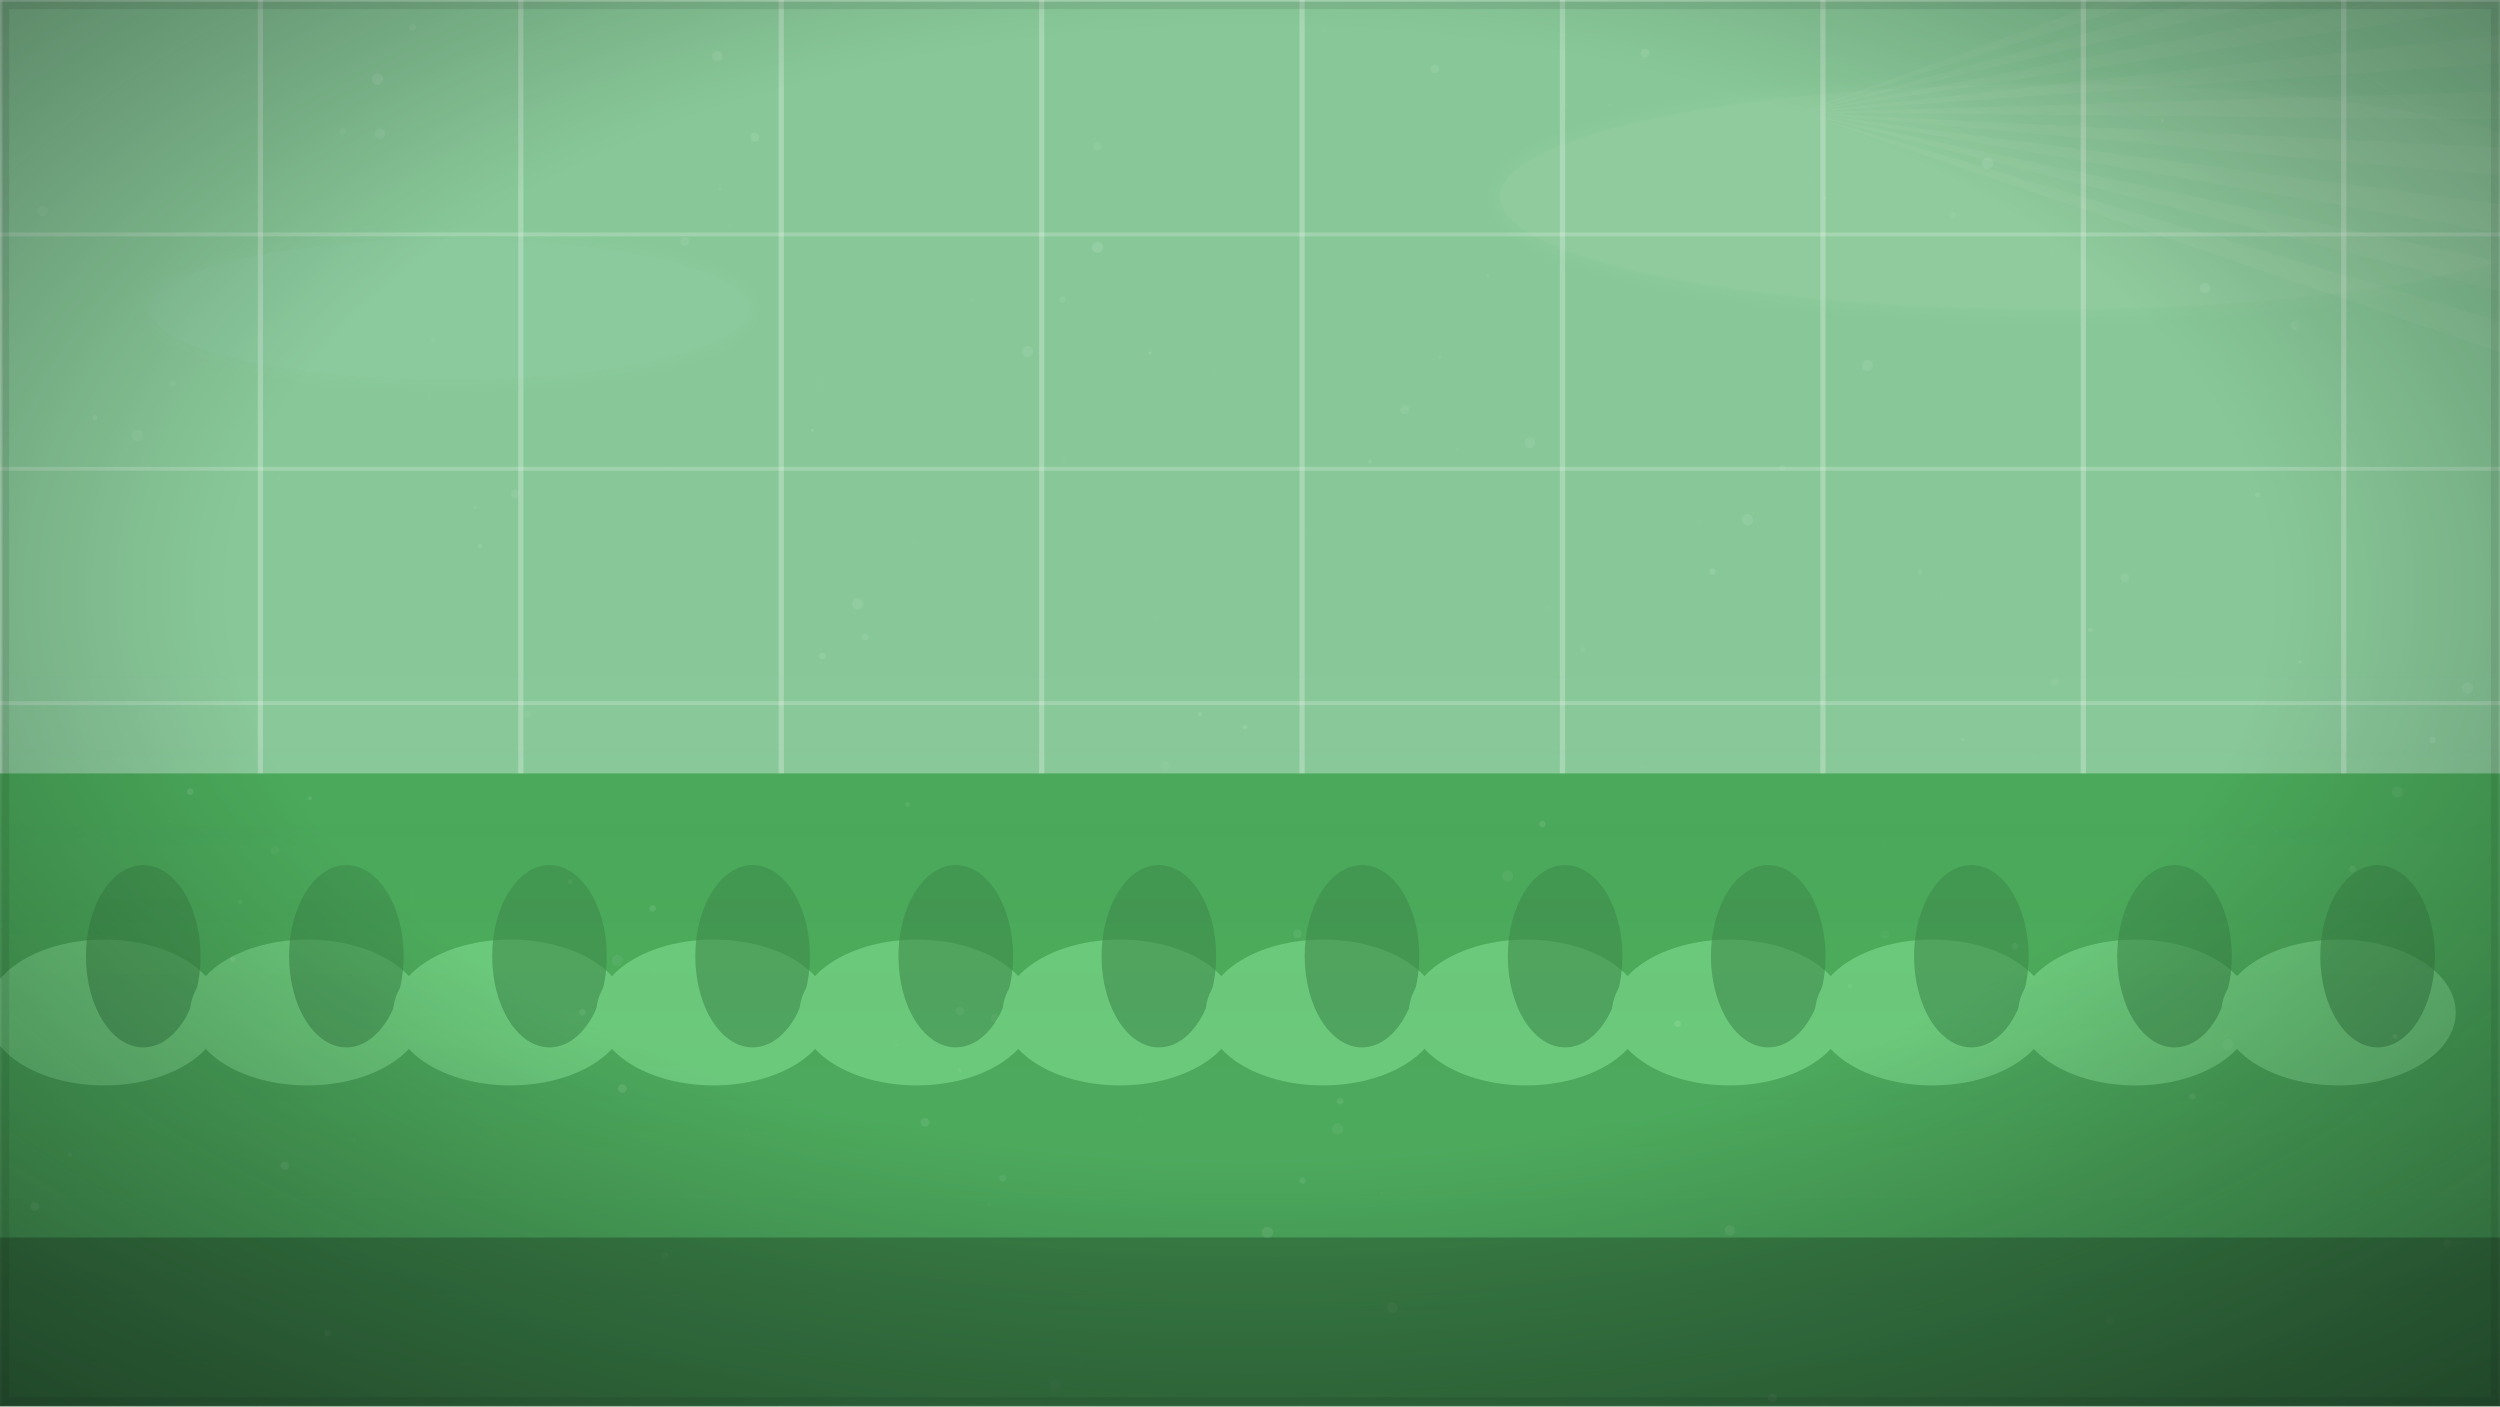
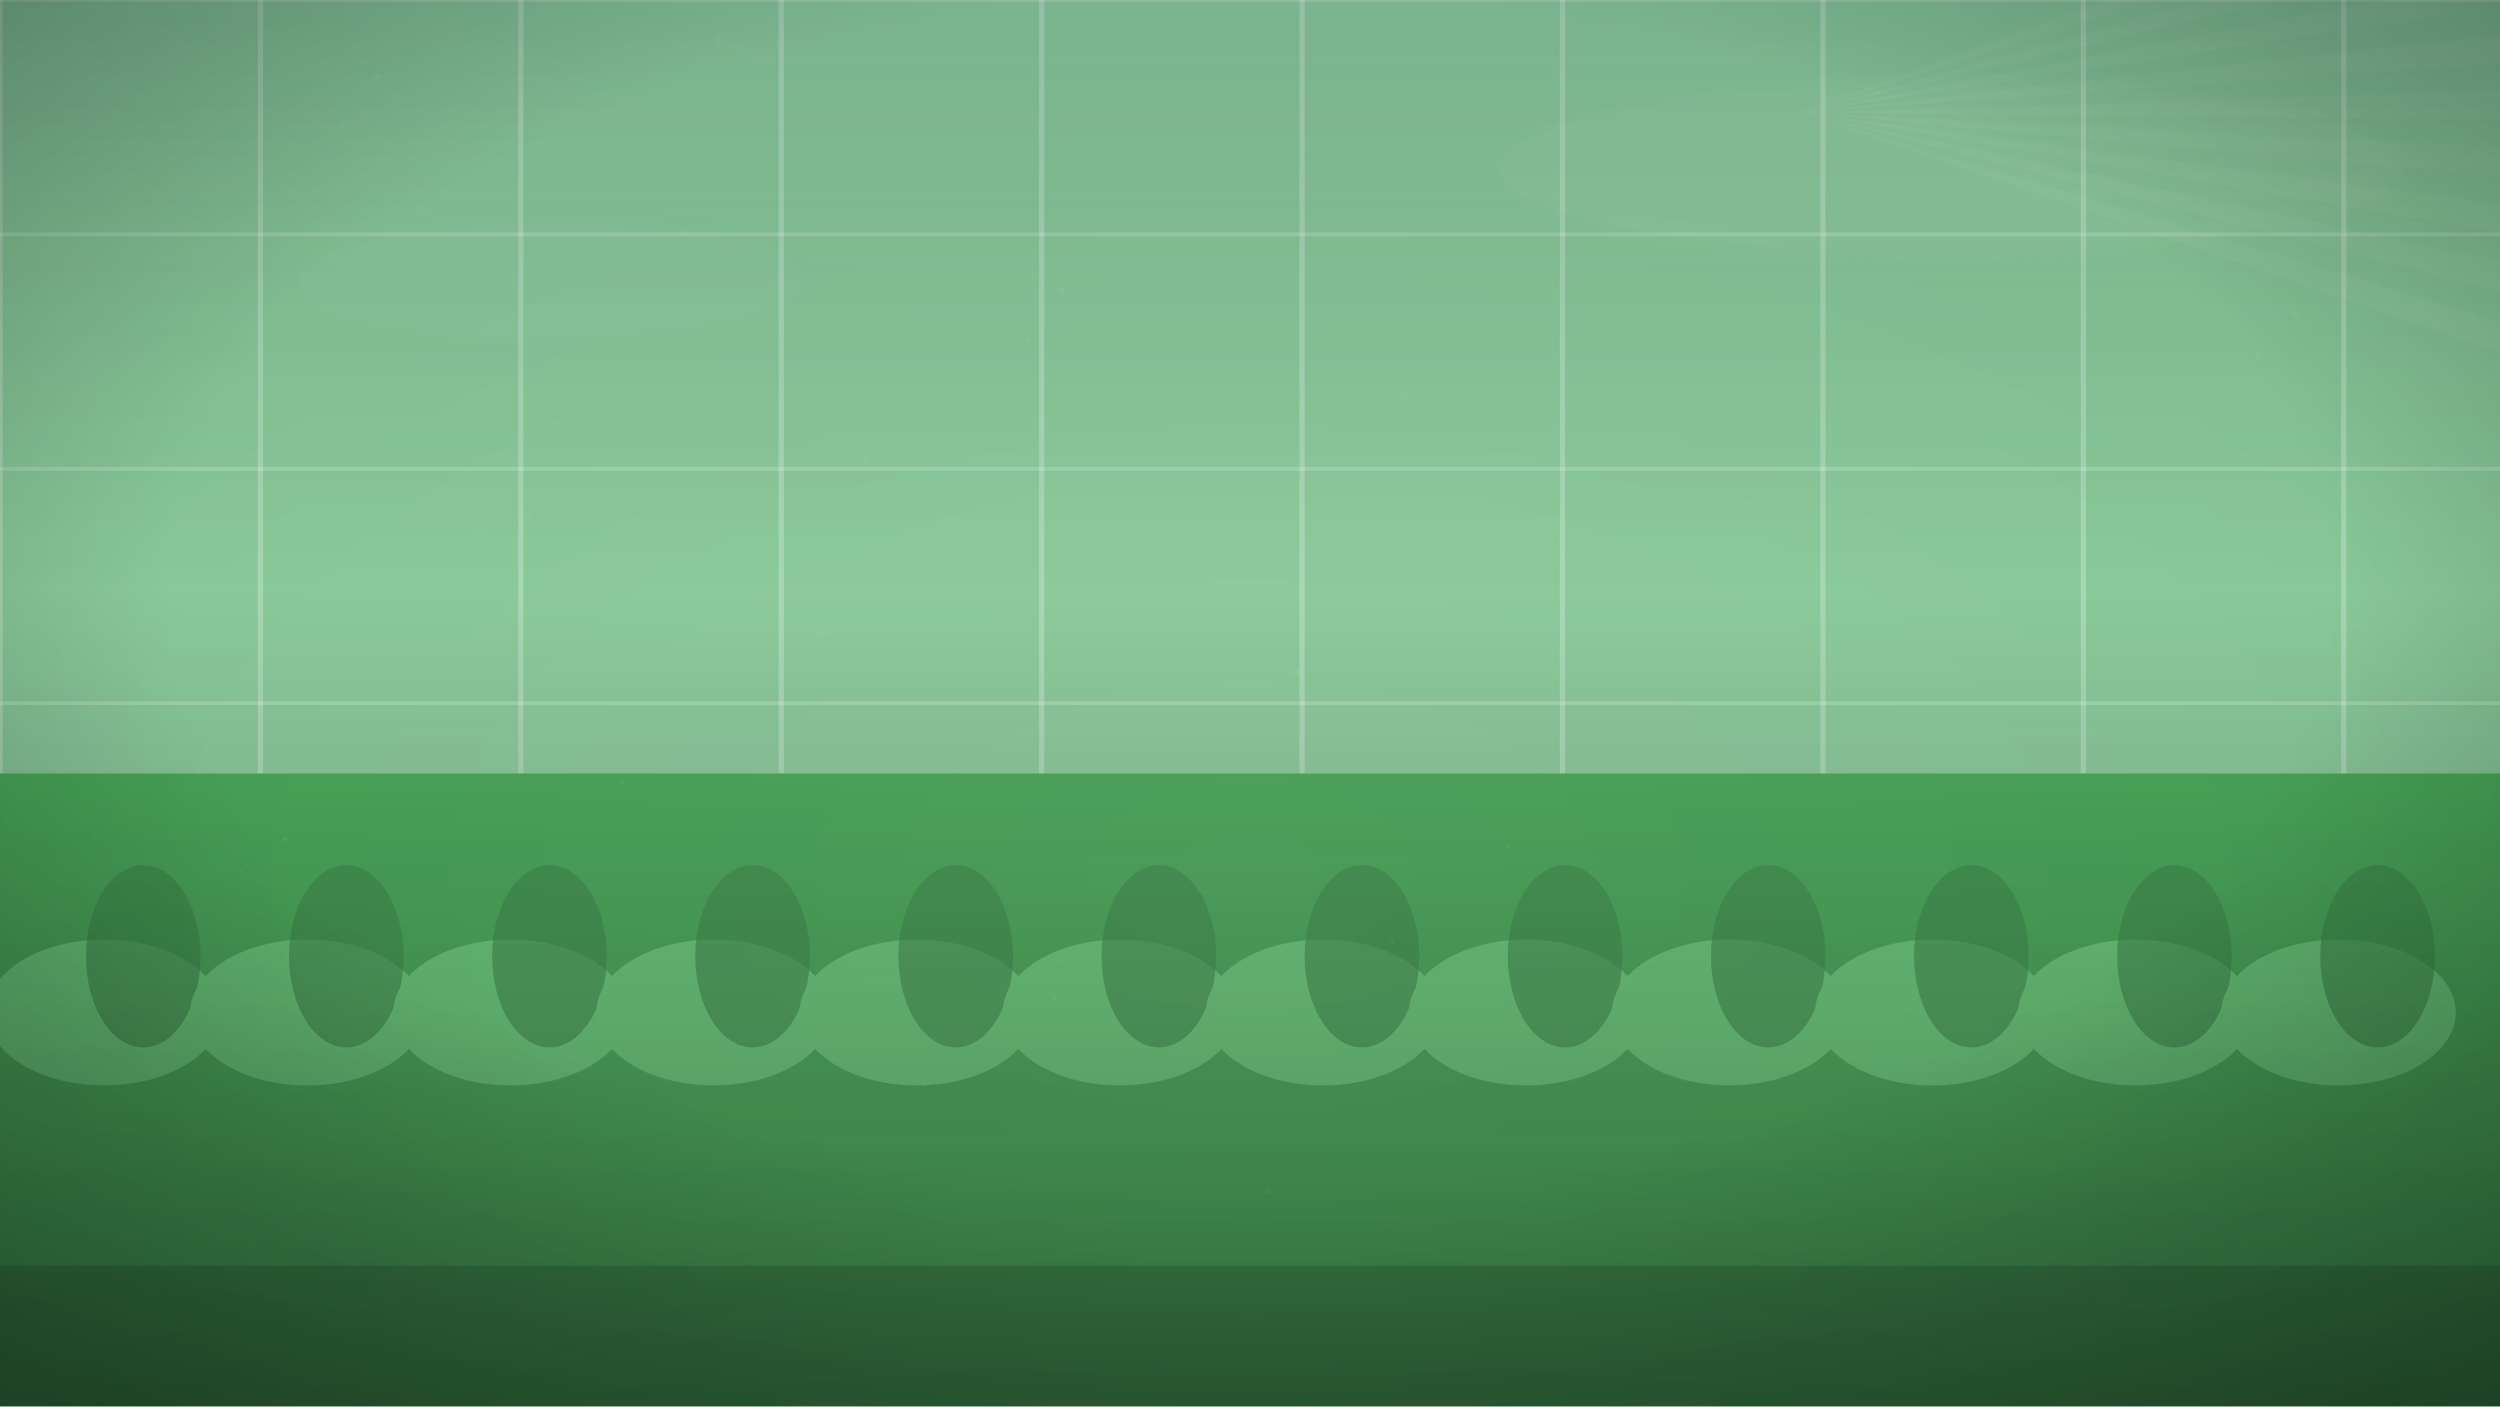
<svg xmlns="http://www.w3.org/2000/svg" viewBox="0 0 960 540" width="960" height="540">
  <defs>
    <linearGradient id="skyTop" x1="0" y1="0" x2="0" y2="1">
-       <stop offset="0%" stop-color="#1a1048" />
-       <stop offset="35%" stop-color="#3d2878" />
-       <stop offset="68%" stop-color="#284868" />
-       <stop offset="100%" stop-color="#0c1420" />
+       <stop offset="0%" stop-color="#121828" />
+       <stop offset="32%" stop-color="#243050" />
+       <stop offset="58%" stop-color="#2a3848" />
+       <stop offset="100%" stop-color="#0a0e14" />
    </linearGradient>
    <linearGradient id="skyDay" x1="0" y1="0" x2="0" y2="1">
-       <stop offset="0%" stop-color="#7ec8ff" />
-       <stop offset="45%" stop-color="#a8d8f8" />
-       <stop offset="78%" stop-color="#e8c878" />
-       <stop offset="100%" stop-color="#88b868" />
+       <stop offset="0%" stop-color="#6eb4e0" />
+       <stop offset="38%" stop-color="#a8cce8" />
+       <stop offset="70%" stop-color="#d8c098" />
+       <stop offset="100%" stop-color="#6a8868" />
    </linearGradient>
    <linearGradient id="skySunset" x1="0" y1="0" x2="0" y2="1">
      <stop offset="0%" stop-color="#ff6b4a" />
      <stop offset="28%" stop-color="#d84888" />
      <stop offset="55%" stop-color="#683878" />
      <stop offset="100%" stop-color="#120818" />
    </linearGradient>
    <linearGradient id="haze" x1="0" y1="0.4" x2="0" y2="1">
      <stop offset="0%" stop-color="#fff" stop-opacity="0" />
      <stop offset="100%" stop-color="#c8d8f0" stop-opacity="0.22" />
    </linearGradient>
    <filter id="softGlow" x="-40%" y="-40%" width="180%" height="180%">
      <feGaussianBlur stdDeviation="4" result="b" />
      <feMerge>
        <feMergeNode in="b" />
        <feMergeNode in="SourceGraphic" />
      </feMerge>
    </filter>
    <filter id="neonGlow" x="-60%" y="-60%" width="220%" height="220%">
      <feGaussianBlur stdDeviation="6" result="b" />
      <feMerge>
        <feMergeNode in="b" />
        <feMergeNode in="b" />
        <feMergeNode in="SourceGraphic" />
      </feMerge>
    </filter>
    <filter id="paintSoft" x="-2%" y="-2%" width="104%" height="104%">
      <feGaussianBlur stdDeviation="0.6" />
    </filter>
    <radialGradient id="sunDisc" cx="0.5" cy="0.5" r="0.5">
      <stop offset="0%" stop-color="#fff8e8" />
      <stop offset="55%" stop-color="#ffd080" />
      <stop offset="100%" stop-color="#ff904000" />
    </radialGradient>
    <radialGradient id="moonGlow" cx="0.5" cy="0.5" r="0.5">
      <stop offset="0%" stop-color="#fffef8" />
      <stop offset="40%" stop-color="#e8e0f0" />
      <stop offset="100%" stop-color="#e8e0f000" />
    </radialGradient>
    <linearGradient id="wallWarm" x1="0" y1="0" x2="1" y2="1">
      <stop offset="0%" stop-color="#fff0e4" />
      <stop offset="45%" stop-color="#e8c8b0" />
      <stop offset="100%" stop-color="#c8a088" />
    </linearGradient>
    <linearGradient id="wallCool" x1="0" y1="0" x2="0" y2="1">
      <stop offset="0%" stop-color="#eef2f8" />
      <stop offset="100%" stop-color="#b8c0d0" />
    </linearGradient>
    <linearGradient id="floorWood" x1="0" y1="0.6" x2="0" y2="1">
      <stop offset="0%" stop-color="#a88870" />
      <stop offset="100%" stop-color="#685040" />
    </linearGradient>
    <radialGradient id="lampGlow" cx="0.5" cy="0.5" r="0.5">
      <stop offset="0%" stop-color="#fff8e0" />
      <stop offset="70%" stop-color="#ffd898" stop-opacity="0.35" />
      <stop offset="100%" stop-color="#ffd898" stop-opacity="0" />
    </radialGradient>
    <radialGradient id="vignette" cx="0.5" cy="0.42" r="0.78">
-       <stop offset="52%" stop-color="#000" stop-opacity="0" />
-       <stop offset="100%" stop-color="#030508" stop-opacity="0.48" />
+       <stop offset="55%" stop-color="#000" stop-opacity="0" />
+       <stop offset="100%" stop-color="#030508" stop-opacity="0.38" />
+     </radialGradient>
+     <linearGradient id="filmGrade" x1="0" y1="0" x2="0" y2="1">
+       <stop offset="0%" stop-color="#283858" stop-opacity="0.14" />
+       <stop offset="42%" stop-color="#000" stop-opacity="0" />
+       <stop offset="100%" stop-color="#000" stop-opacity="0.32" />
+     </linearGradient>
+     <radialGradient id="stageGlow" cx="0.5" cy="0.62" r="0.55">
+       <stop offset="0%" stop-color="#fff" stop-opacity="0.06" />
+       <stop offset="100%" stop-color="#fff" stop-opacity="0" />
    </radialGradient>
  </defs>
  <rect width="960" height="540" fill="#88c898" />
  <line x1="0" y1="0" x2="0" y2="540" stroke="#fff" stroke-width="2" opacity="0.25" />
  <line x1="100" y1="0" x2="100" y2="540" stroke="#fff" stroke-width="2" opacity="0.25" />
  <line x1="200" y1="0" x2="200" y2="540" stroke="#fff" stroke-width="2" opacity="0.25" />
  <line x1="300" y1="0" x2="300" y2="540" stroke="#fff" stroke-width="2" opacity="0.25" />
  <line x1="400" y1="0" x2="400" y2="540" stroke="#fff" stroke-width="2" opacity="0.25" />
  <line x1="500" y1="0" x2="500" y2="540" stroke="#fff" stroke-width="2" opacity="0.25" />
  <line x1="600" y1="0" x2="600" y2="540" stroke="#fff" stroke-width="2" opacity="0.25" />
  <line x1="700" y1="0" x2="700" y2="540" stroke="#fff" stroke-width="2" opacity="0.25" />
  <line x1="800" y1="0" x2="800" y2="540" stroke="#fff" stroke-width="2" opacity="0.25" />
  <line x1="900" y1="0" x2="900" y2="540" stroke="#fff" stroke-width="2" opacity="0.25" />
  <line x1="0" y1="0" x2="960" y2="0" stroke="#fff" stroke-width="1.5" opacity="0.2" />
  <line x1="0" y1="90" x2="960" y2="90" stroke="#fff" stroke-width="1.5" opacity="0.2" />
  <line x1="0" y1="180" x2="960" y2="180" stroke="#fff" stroke-width="1.5" opacity="0.2" />
  <line x1="0" y1="270" x2="960" y2="270" stroke="#fff" stroke-width="1.5" opacity="0.2" />
  <line x1="0" y1="360" x2="960" y2="360" stroke="#fff" stroke-width="1.5" opacity="0.2" />
  <line x1="0" y1="450" x2="960" y2="450" stroke="#fff" stroke-width="1.5" opacity="0.2" />
  <rect x="0" y="297" width="960" height="243" fill="#48a858" />
  <ellipse cx="40" cy="388.8" rx="45" ry="28" fill="#68c878" />
  <ellipse cx="55" cy="367.2" rx="22" ry="35" fill="#388848" opacity="0.6" />
  <ellipse cx="118" cy="388.8" rx="45" ry="28" fill="#68c878" />
  <ellipse cx="133" cy="367.2" rx="22" ry="35" fill="#388848" opacity="0.6" />
  <ellipse cx="196" cy="388.8" rx="45" ry="28" fill="#68c878" />
  <ellipse cx="211" cy="367.2" rx="22" ry="35" fill="#388848" opacity="0.6" />
  <ellipse cx="274" cy="388.8" rx="45" ry="28" fill="#68c878" />
  <ellipse cx="289" cy="367.2" rx="22" ry="35" fill="#388848" opacity="0.6" />
  <ellipse cx="352" cy="388.8" rx="45" ry="28" fill="#68c878" />
  <ellipse cx="367" cy="367.2" rx="22" ry="35" fill="#388848" opacity="0.6" />
  <ellipse cx="430" cy="388.8" rx="45" ry="28" fill="#68c878" />
  <ellipse cx="445" cy="367.2" rx="22" ry="35" fill="#388848" opacity="0.6" />
  <ellipse cx="508" cy="388.8" rx="45" ry="28" fill="#68c878" />
  <ellipse cx="523" cy="367.2" rx="22" ry="35" fill="#388848" opacity="0.6" />
  <ellipse cx="586" cy="388.8" rx="45" ry="28" fill="#68c878" />
  <ellipse cx="601" cy="367.2" rx="22" ry="35" fill="#388848" opacity="0.6" />
  <ellipse cx="664" cy="388.8" rx="45" ry="28" fill="#68c878" />
  <ellipse cx="679" cy="367.2" rx="22" ry="35" fill="#388848" opacity="0.6" />
  <ellipse cx="742" cy="388.8" rx="45" ry="28" fill="#68c878" />
  <ellipse cx="757" cy="367.2" rx="22" ry="35" fill="#388848" opacity="0.6" />
  <ellipse cx="820" cy="388.8" rx="45" ry="28" fill="#68c878" />
  <ellipse cx="835" cy="367.2" rx="22" ry="35" fill="#388848" opacity="0.6" />
  <ellipse cx="898" cy="388.8" rx="45" ry="28" fill="#68c878" />
  <ellipse cx="913" cy="367.2" rx="22" ry="35" fill="#388848" opacity="0.6" />
  <polygon points="691.2,43.2 1299.914,-178.998 1308.312,-154.478" fill="#fff8e8" opacity="0.04" />
  <polygon points="691.2,43.2 1315.724,-129.642 1322.136,-104.529" fill="#fff8e8" opacity="0.04" />
  <polygon points="691.2,43.2 1327.539,-79.181 1331.924,-53.636" fill="#fff8e8" opacity="0.04" />
  <polygon points="691.2,43.2 1335.284,-27.936 1337.613,-2.123" fill="#fff8e8" opacity="0.04" />
  <polygon points="691.2,43.2 1338.908,23.763 1339.168,49.68" fill="#fff8e8" opacity="0.04" />
  <polygon points="691.2,43.2 1338.39,75.587 1336.577,101.441" fill="#fff8e8" opacity="0.04" />
  <polygon points="691.2,43.2 1333.732,127.203 1329.859,152.83" fill="#fff8e8" opacity="0.04" />
  <polygon points="691.2,43.2 1324.964,178.282 1319.055,203.518" fill="#fff8e8" opacity="0.04" />
  <polygon points="691.2,43.2 1312.142,228.497 1304.235,253.18" fill="#fff8e8" opacity="0.04" />
-   <circle cx="0.0" cy="8.1" r="0.80" fill="#fff" opacity="0.035" />
-   <circle cx="131.5" cy="50.4" r="1.25" fill="#fff" opacity="0.047" />
-   <circle cx="263.0" cy="92.7" r="1.70" fill="#fff" opacity="0.059" />
-   <circle cx="394.6" cy="135.0" r="2.15" fill="#fff" opacity="0.071" />
-   <circle cx="526.1" cy="177.2" r="0.80" fill="#fff" opacity="0.083" />
-   <circle cx="657.6" cy="219.5" r="1.25" fill="#fff" opacity="0.095" />
-   <circle cx="789.1" cy="261.8" r="1.70" fill="#fff" opacity="0.035" />
-   <circle cx="920.6" cy="304.1" r="2.15" fill="#fff" opacity="0.047" />
-   <circle cx="92.2" cy="346.4" r="0.80" fill="#fff" opacity="0.059" />
-   <circle cx="223.7" cy="388.7" r="1.25" fill="#fff" opacity="0.071" />
-   <circle cx="355.2" cy="431.0" r="1.70" fill="#fff" opacity="0.083" />
-   <circle cx="486.7" cy="473.3" r="2.15" fill="#fff" opacity="0.095" />
-   <circle cx="618.2" cy="40.4" r="0.80" fill="#fff" opacity="0.035" />
-   <circle cx="749.8" cy="82.7" r="1.25" fill="#fff" opacity="0.047" />
-   <circle cx="881.3" cy="125.0" r="1.70" fill="#fff" opacity="0.059" />
-   <circle cx="52.8" cy="167.3" r="2.15" fill="#fff" opacity="0.071" />
-   <circle cx="184.3" cy="209.6" r="0.80" fill="#fff" opacity="0.083" />
-   <circle cx="315.8" cy="251.9" r="1.25" fill="#fff" opacity="0.095" />
-   <circle cx="447.4" cy="294.1" r="1.70" fill="#fff" opacity="0.035" />
-   <circle cx="578.9" cy="336.4" r="2.15" fill="#fff" opacity="0.047" />
-   <circle cx="710.4" cy="378.7" r="0.80" fill="#fff" opacity="0.059" />
-   <circle cx="841.9" cy="421.0" r="1.25" fill="#fff" opacity="0.071" />
-   <circle cx="13.4" cy="463.3" r="1.70" fill="#fff" opacity="0.083" />
-   <circle cx="145.0" cy="30.4" r="2.15" fill="#fff" opacity="0.095" />
-   <circle cx="276.5" cy="72.7" r="0.80" fill="#fff" opacity="0.035" />
-   <circle cx="408.0" cy="115.0" r="1.25" fill="#fff" opacity="0.047" />
-   <circle cx="539.5" cy="157.3" r="1.70" fill="#fff" opacity="0.059" />
-   <circle cx="671.0" cy="199.6" r="2.15" fill="#fff" opacity="0.071" />
-   <circle cx="802.6" cy="241.9" r="0.80" fill="#fff" opacity="0.083" />
-   <circle cx="934.1" cy="284.2" r="1.25" fill="#fff" opacity="0.095" />
-   <circle cx="105.6" cy="326.5" r="1.70" fill="#fff" opacity="0.035" />
-   <circle cx="237.1" cy="368.8" r="2.15" fill="#fff" opacity="0.047" />
-   <circle cx="368.6" cy="411.0" r="0.80" fill="#fff" opacity="0.059" />
-   <circle cx="500.2" cy="453.3" r="1.25" fill="#fff" opacity="0.071" />
-   <circle cx="631.7" cy="20.4" r="1.70" fill="#fff" opacity="0.083" />
-   <circle cx="763.2" cy="62.7" r="2.15" fill="#fff" opacity="0.095" />
-   <circle cx="894.7" cy="105.0" r="0.80" fill="#fff" opacity="0.035" />
-   <circle cx="66.2" cy="147.3" r="1.25" fill="#fff" opacity="0.047" />
-   <circle cx="197.8" cy="189.6" r="1.70" fill="#fff" opacity="0.059" />
-   <circle cx="329.3" cy="231.9" r="2.15" fill="#fff" opacity="0.071" />
-   <circle cx="460.8" cy="274.2" r="0.80" fill="#fff" opacity="0.083" />
-   <circle cx="592.3" cy="316.5" r="1.25" fill="#fff" opacity="0.095" />
-   <circle cx="723.8" cy="358.8" r="1.70" fill="#fff" opacity="0.035" />
-   <circle cx="855.4" cy="401.1" r="2.15" fill="#fff" opacity="0.047" />
-   <circle cx="26.9" cy="443.4" r="0.80" fill="#fff" opacity="0.059" />
-   <circle cx="158.4" cy="10.5" r="1.25" fill="#fff" opacity="0.071" />
-   <circle cx="289.9" cy="52.7" r="1.70" fill="#fff" opacity="0.083" />
-   <circle cx="421.4" cy="95.0" r="2.15" fill="#fff" opacity="0.095" />
-   <circle cx="553.0" cy="137.3" r="0.80" fill="#fff" opacity="0.035" />
-   <circle cx="684.5" cy="179.6" r="1.25" fill="#fff" opacity="0.047" />
-   <circle cx="816.0" cy="221.9" r="1.70" fill="#fff" opacity="0.059" />
-   <circle cx="947.5" cy="264.2" r="2.15" fill="#fff" opacity="0.071" />
-   <circle cx="119.0" cy="306.5" r="0.80" fill="#fff" opacity="0.083" />
-   <circle cx="250.6" cy="348.8" r="1.25" fill="#fff" opacity="0.095" />
-   <circle cx="382.1" cy="391.1" r="1.70" fill="#fff" opacity="0.035" />
-   <circle cx="513.6" cy="433.4" r="2.15" fill="#fff" opacity="0.047" />
-   <circle cx="0.0" cy="16.7" r="0.60" fill="#fff" opacity="0.040" filter="url(#softGlow)" />
-   <circle cx="166.1" cy="130.7" r="0.95" fill="#fff" opacity="0.050" filter="url(#softGlow)" />
-   <circle cx="332.2" cy="244.6" r="1.30" fill="#fff" opacity="0.060" filter="url(#softGlow)" />
-   <circle cx="498.2" cy="358.6" r="1.65" fill="#fff" opacity="0.070" filter="url(#softGlow)" />
-   <circle cx="664.3" cy="472.5" r="2.00" fill="#fff" opacity="0.080" filter="url(#softGlow)" />
-   <circle cx="830.4" cy="46.4" r="0.60" fill="#fff" opacity="0.090" filter="url(#softGlow)" />
-   <circle cx="36.5" cy="160.4" r="0.95" fill="#fff" opacity="0.100" filter="url(#softGlow)" />
-   <circle cx="202.6" cy="274.3" r="1.30" fill="#fff" opacity="0.040" filter="url(#softGlow)" />
-   <circle cx="368.6" cy="388.3" r="1.65" fill="#fff" opacity="0.050" filter="url(#softGlow)" />
-   <circle cx="534.7" cy="502.2" r="2.00" fill="#fff" opacity="0.060" filter="url(#softGlow)" />
-   <circle cx="700.8" cy="76.1" r="0.60" fill="#fff" opacity="0.070" filter="url(#softGlow)" />
-   <circle cx="866.9" cy="190.1" r="0.95" fill="#fff" opacity="0.080" filter="url(#softGlow)" />
-   <circle cx="73.0" cy="304.0" r="1.30" fill="#fff" opacity="0.090" filter="url(#softGlow)" />
-   <circle cx="239.0" cy="418.0" r="1.65" fill="#fff" opacity="0.100" filter="url(#softGlow)" />
-   <circle cx="405.1" cy="531.9" r="2.00" fill="#fff" opacity="0.040" filter="url(#softGlow)" />
-   <circle cx="571.2" cy="105.8" r="0.60" fill="#fff" opacity="0.050" filter="url(#softGlow)" />
-   <circle cx="737.3" cy="219.8" r="0.95" fill="#fff" opacity="0.060" filter="url(#softGlow)" />
-   <circle cx="903.4" cy="333.7" r="1.30" fill="#fff" opacity="0.070" filter="url(#softGlow)" />
-   <circle cx="109.4" cy="447.7" r="1.65" fill="#fff" opacity="0.080" filter="url(#softGlow)" />
-   <circle cx="275.5" cy="21.6" r="2.00" fill="#fff" opacity="0.090" filter="url(#softGlow)" />
-   <circle cx="441.6" cy="135.5" r="0.60" fill="#fff" opacity="0.100" filter="url(#softGlow)" />
-   <circle cx="607.7" cy="249.5" r="0.95" fill="#fff" opacity="0.040" filter="url(#softGlow)" />
-   <circle cx="773.8" cy="363.4" r="1.30" fill="#fff" opacity="0.050" filter="url(#softGlow)" />
-   <circle cx="939.8" cy="477.4" r="1.65" fill="#fff" opacity="0.060" filter="url(#softGlow)" />
-   <circle cx="145.9" cy="51.3" r="2.00" fill="#fff" opacity="0.070" filter="url(#softGlow)" />
-   <circle cx="312.0" cy="165.2" r="0.60" fill="#fff" opacity="0.080" filter="url(#softGlow)" />
-   <circle cx="478.1" cy="279.2" r="0.95" fill="#fff" opacity="0.090" filter="url(#softGlow)" />
-   <circle cx="644.2" cy="393.1" r="1.30" fill="#fff" opacity="0.100" filter="url(#softGlow)" />
-   <circle cx="810.2" cy="507.1" r="1.65" fill="#fff" opacity="0.040" filter="url(#softGlow)" />
-   <circle cx="16.3" cy="81.0" r="2.00" fill="#fff" opacity="0.050" filter="url(#softGlow)" />
-   <circle cx="182.4" cy="194.9" r="0.60" fill="#fff" opacity="0.060" filter="url(#softGlow)" />
-   <circle cx="348.5" cy="308.9" r="0.95" fill="#fff" opacity="0.070" filter="url(#softGlow)" />
-   <circle cx="514.6" cy="422.8" r="1.30" fill="#fff" opacity="0.080" filter="url(#softGlow)" />
-   <circle cx="680.6" cy="536.8" r="1.65" fill="#fff" opacity="0.090" filter="url(#softGlow)" />
-   <circle cx="846.7" cy="110.7" r="2.00" fill="#fff" opacity="0.100" filter="url(#softGlow)" />
-   <circle cx="52.8" cy="224.6" r="0.60" fill="#fff" opacity="0.040" filter="url(#softGlow)" />
-   <circle cx="218.9" cy="338.6" r="0.95" fill="#fff" opacity="0.050" filter="url(#softGlow)" />
-   <circle cx="385.0" cy="452.5" r="1.30" fill="#fff" opacity="0.060" filter="url(#softGlow)" />
-   <circle cx="551.0" cy="26.5" r="1.65" fill="#fff" opacity="0.070" filter="url(#softGlow)" />
-   <circle cx="717.1" cy="140.4" r="2.00" fill="#fff" opacity="0.080" filter="url(#softGlow)" />
-   <circle cx="883.2" cy="254.3" r="0.60" fill="#fff" opacity="0.090" filter="url(#softGlow)" />
-   <circle cx="89.3" cy="368.3" r="0.95" fill="#fff" opacity="0.100" filter="url(#softGlow)" />
-   <circle cx="255.4" cy="482.2" r="1.30" fill="#fff" opacity="0.040" filter="url(#softGlow)" />
-   <circle cx="421.4" cy="56.2" r="1.65" fill="#fff" opacity="0.050" filter="url(#softGlow)" />
-   <circle cx="587.5" cy="170.1" r="2.00" fill="#fff" opacity="0.060" filter="url(#softGlow)" />
-   <circle cx="753.6" cy="284.0" r="0.60" fill="#fff" opacity="0.070" filter="url(#softGlow)" />
-   <circle cx="919.7" cy="398.0" r="0.95" fill="#fff" opacity="0.080" filter="url(#softGlow)" />
-   <circle cx="125.8" cy="511.9" r="1.30" fill="#fff" opacity="0.090" filter="url(#softGlow)" />
-   <rect x="0.0" y="0.0" width="1.2" height="1.2" fill="#fff" opacity="0.018" />
-   <rect x="93.1" y="28.6" width="1.2" height="1.2" fill="#fff" opacity="0.018" />
-   <rect x="186.2" y="57.2" width="1.2" height="1.2" fill="#fff" opacity="0.018" />
-   <rect x="279.4" y="85.9" width="1.2" height="1.2" fill="#fff" opacity="0.018" />
-   <rect x="372.5" y="114.5" width="1.2" height="1.2" fill="#fff" opacity="0.018" />
-   <rect x="465.6" y="143.1" width="1.2" height="1.2" fill="#fff" opacity="0.018" />
-   <rect x="558.7" y="171.7" width="1.2" height="1.2" fill="#fff" opacity="0.018" />
-   <rect x="651.8" y="200.3" width="1.2" height="1.2" fill="#fff" opacity="0.018" />
-   <rect x="745.0" y="229.0" width="1.2" height="1.2" fill="#fff" opacity="0.018" />
-   <rect x="838.1" y="257.6" width="1.2" height="1.2" fill="#fff" opacity="0.018" />
-   <rect x="931.2" y="286.2" width="1.2" height="1.2" fill="#fff" opacity="0.018" />
-   <rect x="64.3" y="314.8" width="1.2" height="1.2" fill="#fff" opacity="0.018" />
-   <rect x="157.4" y="343.4" width="1.2" height="1.2" fill="#fff" opacity="0.018" />
-   <rect x="250.6" y="372.1" width="1.2" height="1.2" fill="#fff" opacity="0.018" />
-   <rect x="343.7" y="400.7" width="1.2" height="1.2" fill="#fff" opacity="0.018" />
-   <rect x="436.8" y="429.3" width="1.2" height="1.2" fill="#fff" opacity="0.018" />
-   <rect x="529.9" y="457.9" width="1.2" height="1.2" fill="#fff" opacity="0.018" />
-   <rect x="623.0" y="486.5" width="1.2" height="1.2" fill="#fff" opacity="0.018" />
-   <rect x="716.2" y="515.2" width="1.2" height="1.2" fill="#fff" opacity="0.018" />
-   <rect x="809.3" y="3.8" width="1.2" height="1.2" fill="#fff" opacity="0.018" />
-   <rect x="902.4" y="32.4" width="1.2" height="1.2" fill="#fff" opacity="0.018" />
-   <rect x="35.5" y="61.0" width="1.2" height="1.2" fill="#fff" opacity="0.018" />
-   <rect x="128.6" y="89.6" width="1.2" height="1.2" fill="#fff" opacity="0.018" />
-   <rect x="221.8" y="118.3" width="1.2" height="1.2" fill="#fff" opacity="0.018" />
-   <rect x="314.9" y="146.9" width="1.2" height="1.2" fill="#fff" opacity="0.018" />
-   <rect x="408.0" y="175.5" width="1.2" height="1.2" fill="#fff" opacity="0.018" />
-   <rect x="501.1" y="204.1" width="1.2" height="1.2" fill="#fff" opacity="0.018" />
-   <rect x="594.2" y="232.7" width="1.2" height="1.2" fill="#fff" opacity="0.018" />
-   <rect x="687.4" y="261.4" width="1.2" height="1.2" fill="#fff" opacity="0.018" />
-   <rect x="780.5" y="290.0" width="1.2" height="1.2" fill="#fff" opacity="0.018" />
-   <rect x="873.6" y="318.6" width="1.2" height="1.2" fill="#fff" opacity="0.018" />
-   <rect x="6.7" y="347.2" width="1.2" height="1.2" fill="#fff" opacity="0.018" />
-   <rect x="99.8" y="375.8" width="1.2" height="1.2" fill="#fff" opacity="0.018" />
-   <rect x="193.0" y="404.5" width="1.2" height="1.2" fill="#fff" opacity="0.018" />
-   <rect x="286.1" y="433.1" width="1.2" height="1.2" fill="#fff" opacity="0.018" />
-   <rect x="379.2" y="461.7" width="1.2" height="1.2" fill="#fff" opacity="0.018" />
-   <rect x="472.3" y="490.3" width="1.2" height="1.2" fill="#fff" opacity="0.018" />
-   <rect x="565.4" y="518.9" width="1.2" height="1.2" fill="#fff" opacity="0.018" />
-   <rect x="658.6" y="7.6" width="1.2" height="1.2" fill="#fff" opacity="0.018" />
-   <rect x="751.7" y="36.2" width="1.2" height="1.2" fill="#fff" opacity="0.018" />
-   <rect x="844.8" y="64.8" width="1.2" height="1.2" fill="#fff" opacity="0.018" />
-   <rect x="937.9" y="93.4" width="1.2" height="1.2" fill="#fff" opacity="0.018" />
-   <rect x="71.0" y="122.0" width="1.2" height="1.2" fill="#fff" opacity="0.018" />
-   <rect x="164.2" y="150.7" width="1.2" height="1.2" fill="#fff" opacity="0.018" />
-   <rect x="257.3" y="179.3" width="1.2" height="1.2" fill="#fff" opacity="0.018" />
-   <rect x="350.4" y="207.9" width="1.2" height="1.2" fill="#fff" opacity="0.018" />
-   <rect x="443.5" y="236.5" width="1.2" height="1.2" fill="#fff" opacity="0.018" />
-   <rect x="536.6" y="265.1" width="1.2" height="1.2" fill="#fff" opacity="0.018" />
-   <rect x="629.8" y="293.8" width="1.2" height="1.2" fill="#fff" opacity="0.018" />
-   <rect x="722.9" y="322.4" width="1.2" height="1.2" fill="#fff" opacity="0.018" />
-   <rect x="816.0" y="351.0" width="1.2" height="1.2" fill="#fff" opacity="0.018" />
-   <rect x="909.1" y="379.6" width="1.2" height="1.2" fill="#fff" opacity="0.018" />
-   <rect x="42.2" y="408.2" width="1.2" height="1.2" fill="#fff" opacity="0.018" />
-   <rect x="135.4" y="436.9" width="1.2" height="1.2" fill="#fff" opacity="0.018" />
-   <rect x="228.5" y="465.5" width="1.2" height="1.2" fill="#fff" opacity="0.018" />
-   <rect x="321.6" y="494.1" width="1.2" height="1.2" fill="#fff" opacity="0.018" />
-   <rect x="414.7" y="522.7" width="1.2" height="1.2" fill="#fff" opacity="0.018" />
-   <rect x="507.8" y="11.3" width="1.2" height="1.2" fill="#fff" opacity="0.018" />
-   <rect x="601.0" y="40.0" width="1.2" height="1.2" fill="#fff" opacity="0.018" />
-   <rect x="694.1" y="68.6" width="1.2" height="1.2" fill="#fff" opacity="0.018" />
-   <rect x="787.2" y="97.2" width="1.2" height="1.2" fill="#fff" opacity="0.018" />
-   <rect x="880.3" y="125.8" width="1.2" height="1.2" fill="#fff" opacity="0.018" />
-   <rect x="13.4" y="154.4" width="1.2" height="1.2" fill="#fff" opacity="0.018" />
-   <rect x="106.6" y="183.1" width="1.2" height="1.2" fill="#fff" opacity="0.018" />
-   <ellipse cx="787.2" cy="75.6" rx="211.2" ry="43.2" fill="#fff8e8" opacity="0.06" filter="url(#softGlow)" />
-   <ellipse cx="172.8" cy="118.8" rx="115.2" ry="27" fill="#c8e8ff" opacity="0.05" filter="url(#softGlow)" />
-   <rect x="0" y="0" width="960" height="540" fill="none" stroke="#fff" stroke-width="2" opacity="0.04" />
-   <rect x="2" y="2" width="956" height="536" fill="none" stroke="#000" stroke-width="3" opacity="0.08" />
-   <rect width="960" height="540" fill="url(#haze)" opacity="0.2" />
+   <circle cx="0.0" cy="7.8" r="0.60" fill="#fff" opacity="0.022" />
+   <circle cx="131.5" cy="48.7" r="0.95" fill="#fff" opacity="0.032" />
+   <circle cx="263.0" cy="89.5" r="1.30" fill="#fff" opacity="0.042" />
+   <circle cx="394.6" cy="130.4" r="0.60" fill="#fff" opacity="0.052" />
+   <circle cx="526.1" cy="171.2" r="0.95" fill="#fff" opacity="0.022" />
+   <circle cx="657.6" cy="212.1" r="1.30" fill="#fff" opacity="0.032" />
+   <circle cx="789.1" cy="252.9" r="0.60" fill="#fff" opacity="0.042" />
+   <circle cx="920.6" cy="293.8" r="0.95" fill="#fff" opacity="0.052" />
+   <circle cx="92.2" cy="334.6" r="1.30" fill="#fff" opacity="0.022" />
+   <circle cx="223.7" cy="375.5" r="0.60" fill="#fff" opacity="0.032" />
+   <circle cx="355.2" cy="416.3" r="0.95" fill="#fff" opacity="0.042" />
+   <circle cx="486.7" cy="457.2" r="1.30" fill="#fff" opacity="0.052" />
+   <circle cx="618.2" cy="39.0" r="0.60" fill="#fff" opacity="0.022" />
+   <circle cx="749.8" cy="79.9" r="0.95" fill="#fff" opacity="0.032" />
+   <circle cx="881.3" cy="120.7" r="1.30" fill="#fff" opacity="0.042" />
+   <circle cx="52.8" cy="161.6" r="0.60" fill="#fff" opacity="0.052" />
+   <circle cx="184.3" cy="202.4" r="0.95" fill="#fff" opacity="0.022" />
+   <circle cx="315.8" cy="243.3" r="1.30" fill="#fff" opacity="0.032" />
+   <circle cx="447.4" cy="284.1" r="0.60" fill="#fff" opacity="0.042" />
+   <circle cx="578.9" cy="325.0" r="0.95" fill="#fff" opacity="0.052" />
+   <circle cx="710.4" cy="365.8" r="1.30" fill="#fff" opacity="0.022" />
+   <circle cx="841.9" cy="406.7" r="0.60" fill="#fff" opacity="0.032" />
+   <circle cx="13.4" cy="447.5" r="0.95" fill="#fff" opacity="0.042" />
+   <circle cx="145.0" cy="29.4" r="1.30" fill="#fff" opacity="0.052" />
+   <circle cx="276.5" cy="70.2" r="0.60" fill="#fff" opacity="0.022" />
+   <circle cx="408.0" cy="111.1" r="0.95" fill="#fff" opacity="0.032" />
+   <circle cx="539.5" cy="151.9" r="1.30" fill="#fff" opacity="0.042" />
+   <circle cx="671.0" cy="192.8" r="0.60" fill="#fff" opacity="0.052" />
+   <circle cx="0.0" cy="12.1" r="0.50" fill="#fff" opacity="0.025" filter="url(#softGlow)" />
+   <circle cx="166.1" cy="94.1" r="0.78" fill="#fff" opacity="0.033" filter="url(#softGlow)" />
+   <circle cx="332.2" cy="176.1" r="1.06" fill="#fff" opacity="0.041" filter="url(#softGlow)" />
+   <circle cx="498.2" cy="258.2" r="1.34" fill="#fff" opacity="0.049" filter="url(#softGlow)" />
+   <circle cx="664.3" cy="340.2" r="0.50" fill="#fff" opacity="0.057" filter="url(#softGlow)" />
+   <circle cx="830.4" cy="33.4" r="0.78" fill="#fff" opacity="0.025" filter="url(#softGlow)" />
+   <circle cx="36.5" cy="115.5" r="1.06" fill="#fff" opacity="0.033" filter="url(#softGlow)" />
+   <circle cx="202.6" cy="197.5" r="1.34" fill="#fff" opacity="0.041" filter="url(#softGlow)" />
+   <circle cx="368.6" cy="279.5" r="0.50" fill="#fff" opacity="0.049" filter="url(#softGlow)" />
+   <circle cx="534.7" cy="361.6" r="0.78" fill="#fff" opacity="0.057" filter="url(#softGlow)" />
+   <circle cx="700.8" cy="54.8" r="1.06" fill="#fff" opacity="0.025" filter="url(#softGlow)" />
+   <circle cx="866.9" cy="136.9" r="1.34" fill="#fff" opacity="0.033" filter="url(#softGlow)" />
+   <circle cx="73.0" cy="218.9" r="0.50" fill="#fff" opacity="0.041" filter="url(#softGlow)" />
+   <circle cx="239.0" cy="300.9" r="0.78" fill="#fff" opacity="0.049" filter="url(#softGlow)" />
+   <circle cx="405.1" cy="383.0" r="1.06" fill="#fff" opacity="0.057" filter="url(#softGlow)" />
+   <circle cx="571.2" cy="76.2" r="1.34" fill="#fff" opacity="0.025" filter="url(#softGlow)" />
+   <circle cx="737.3" cy="158.2" r="0.50" fill="#fff" opacity="0.033" filter="url(#softGlow)" />
+   <circle cx="903.4" cy="240.3" r="0.78" fill="#fff" opacity="0.041" filter="url(#softGlow)" />
+   <circle cx="109.4" cy="322.3" r="1.06" fill="#fff" opacity="0.049" filter="url(#softGlow)" />
+   <circle cx="275.5" cy="15.6" r="1.34" fill="#fff" opacity="0.057" filter="url(#softGlow)" />
+   <circle cx="441.6" cy="97.6" r="0.50" fill="#fff" opacity="0.025" filter="url(#softGlow)" />
+   <circle cx="607.7" cy="179.6" r="0.78" fill="#fff" opacity="0.033" filter="url(#softGlow)" />
+   <ellipse cx="748.8" cy="64.8" rx="172.8" ry="32.4" fill="#fff8e8" opacity="0.045" filter="url(#softGlow)" />
+   <ellipse cx="211.2" cy="108" rx="96" ry="21.6" fill="#c8e8ff" opacity="0.035" filter="url(#softGlow)" />
+   <rect width="960" height="540" fill="url(#stageGlow)" />
+   <rect width="960" height="540" fill="url(#haze)" opacity="0.14" />
+   <rect width="960" height="540" fill="url(#filmGrade)" />
  <rect width="960" height="540" fill="url(#vignette)" />
-   <rect x="0" y="475.2" width="960" height="64.8" fill="#000" opacity="0.24" />
+   <rect x="0" y="486" width="960" height="54" fill="#000" opacity="0.14" />
</svg>
